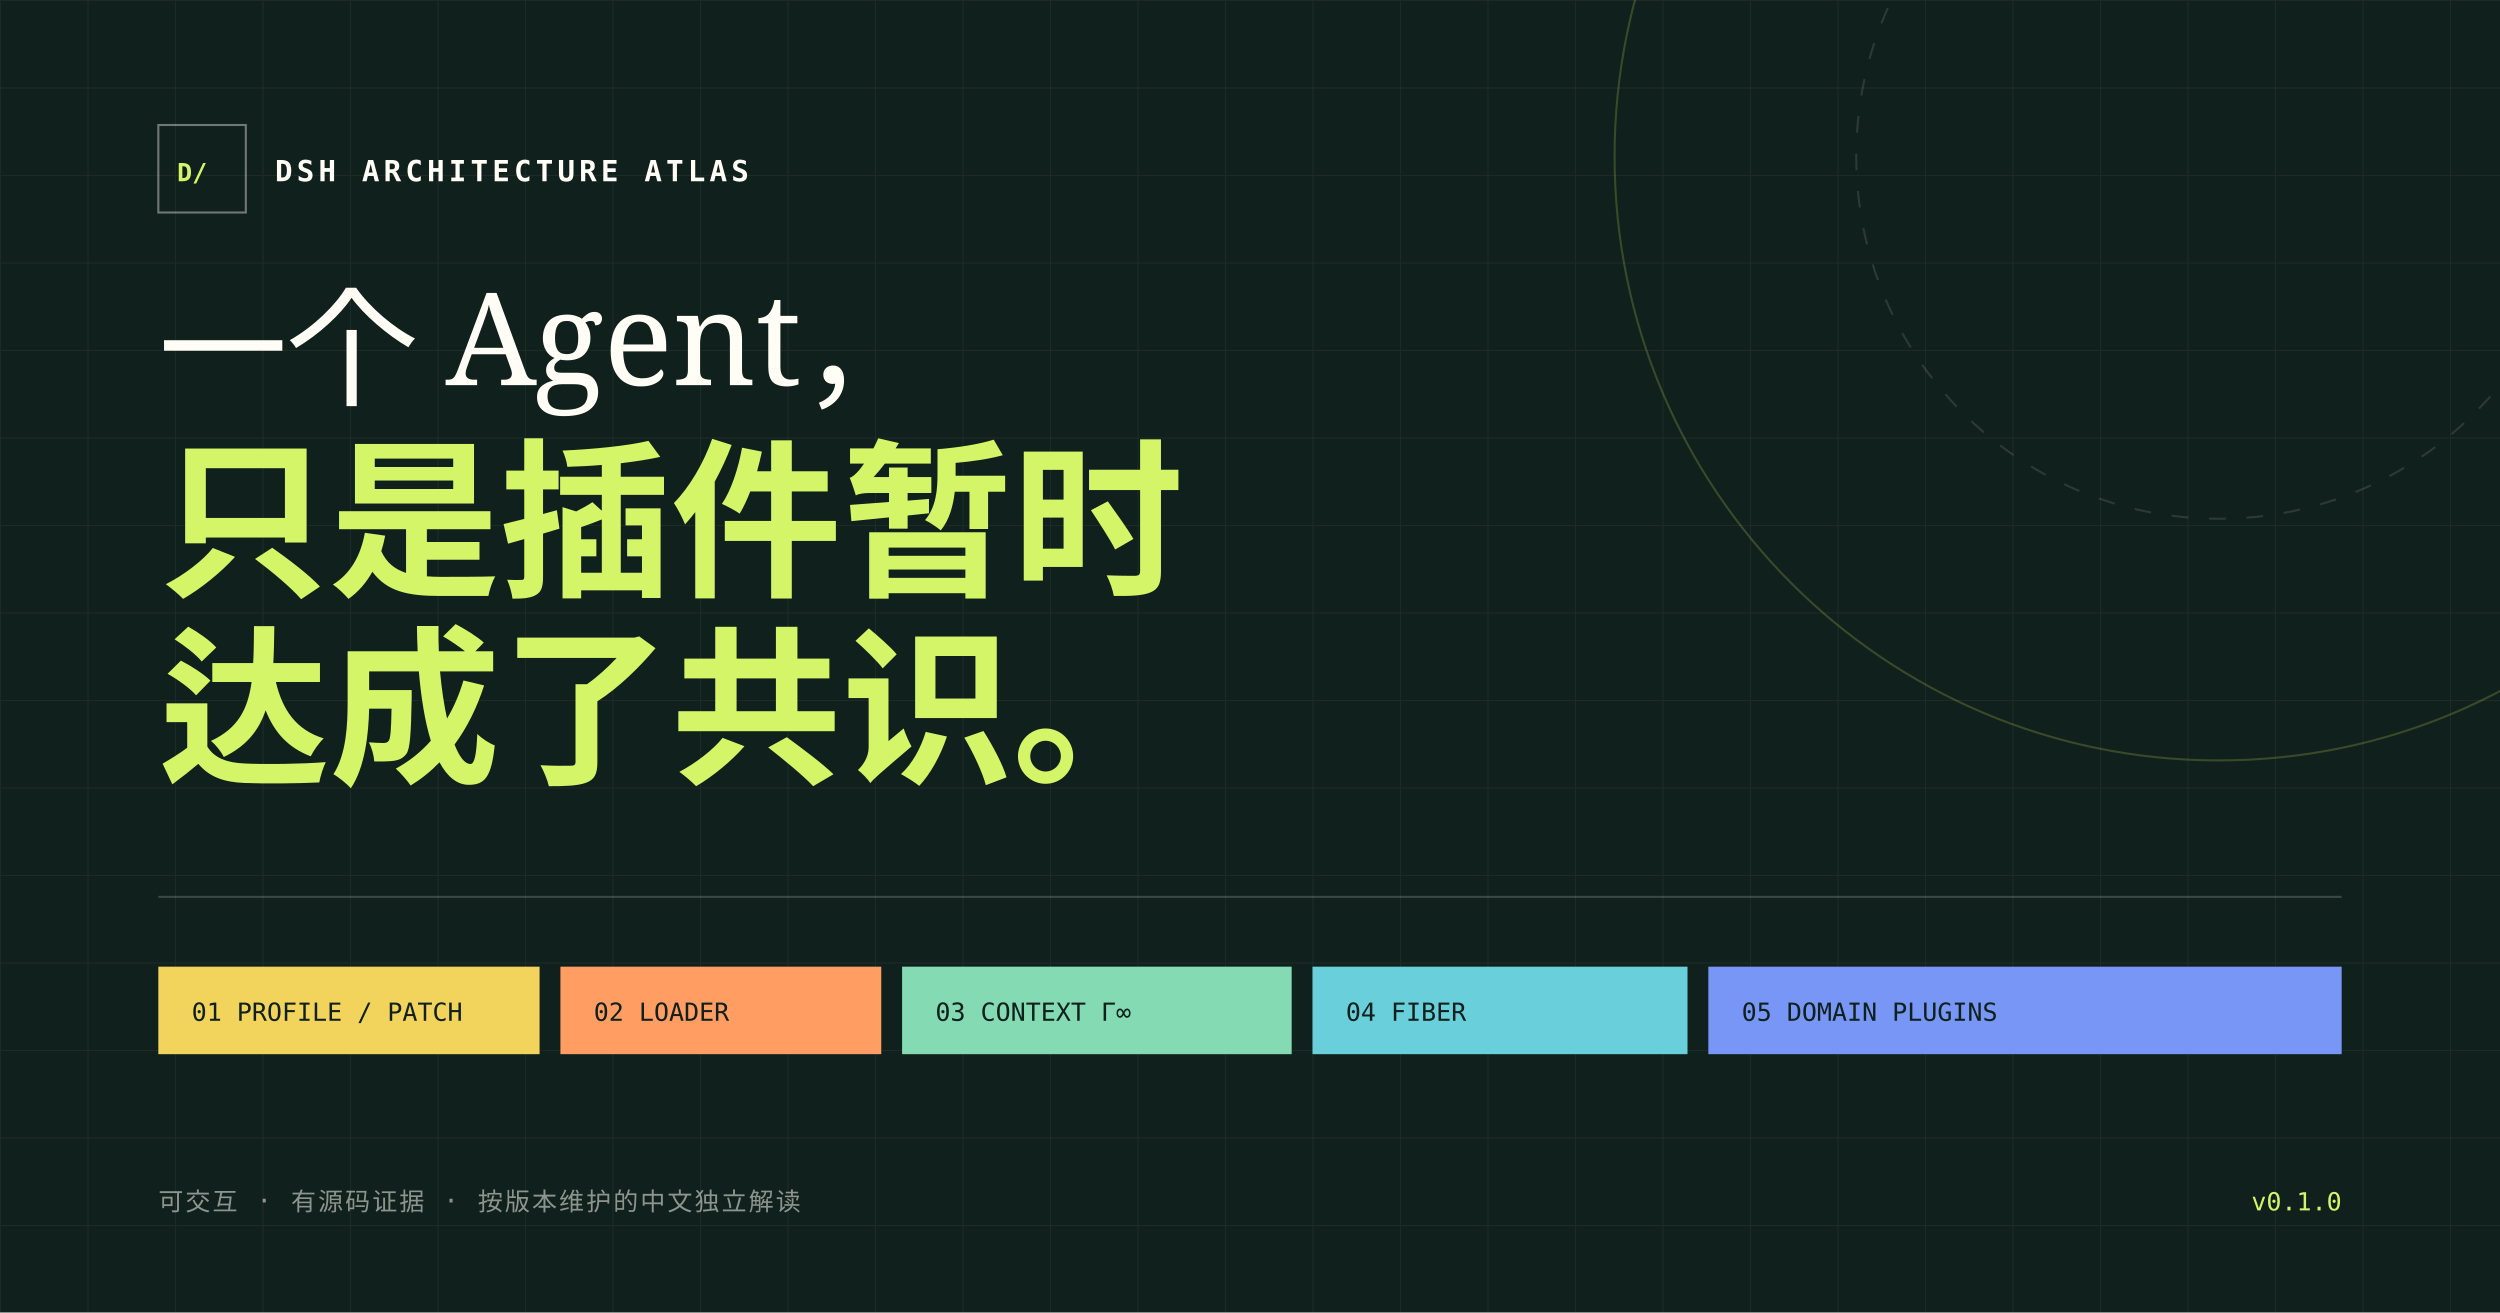
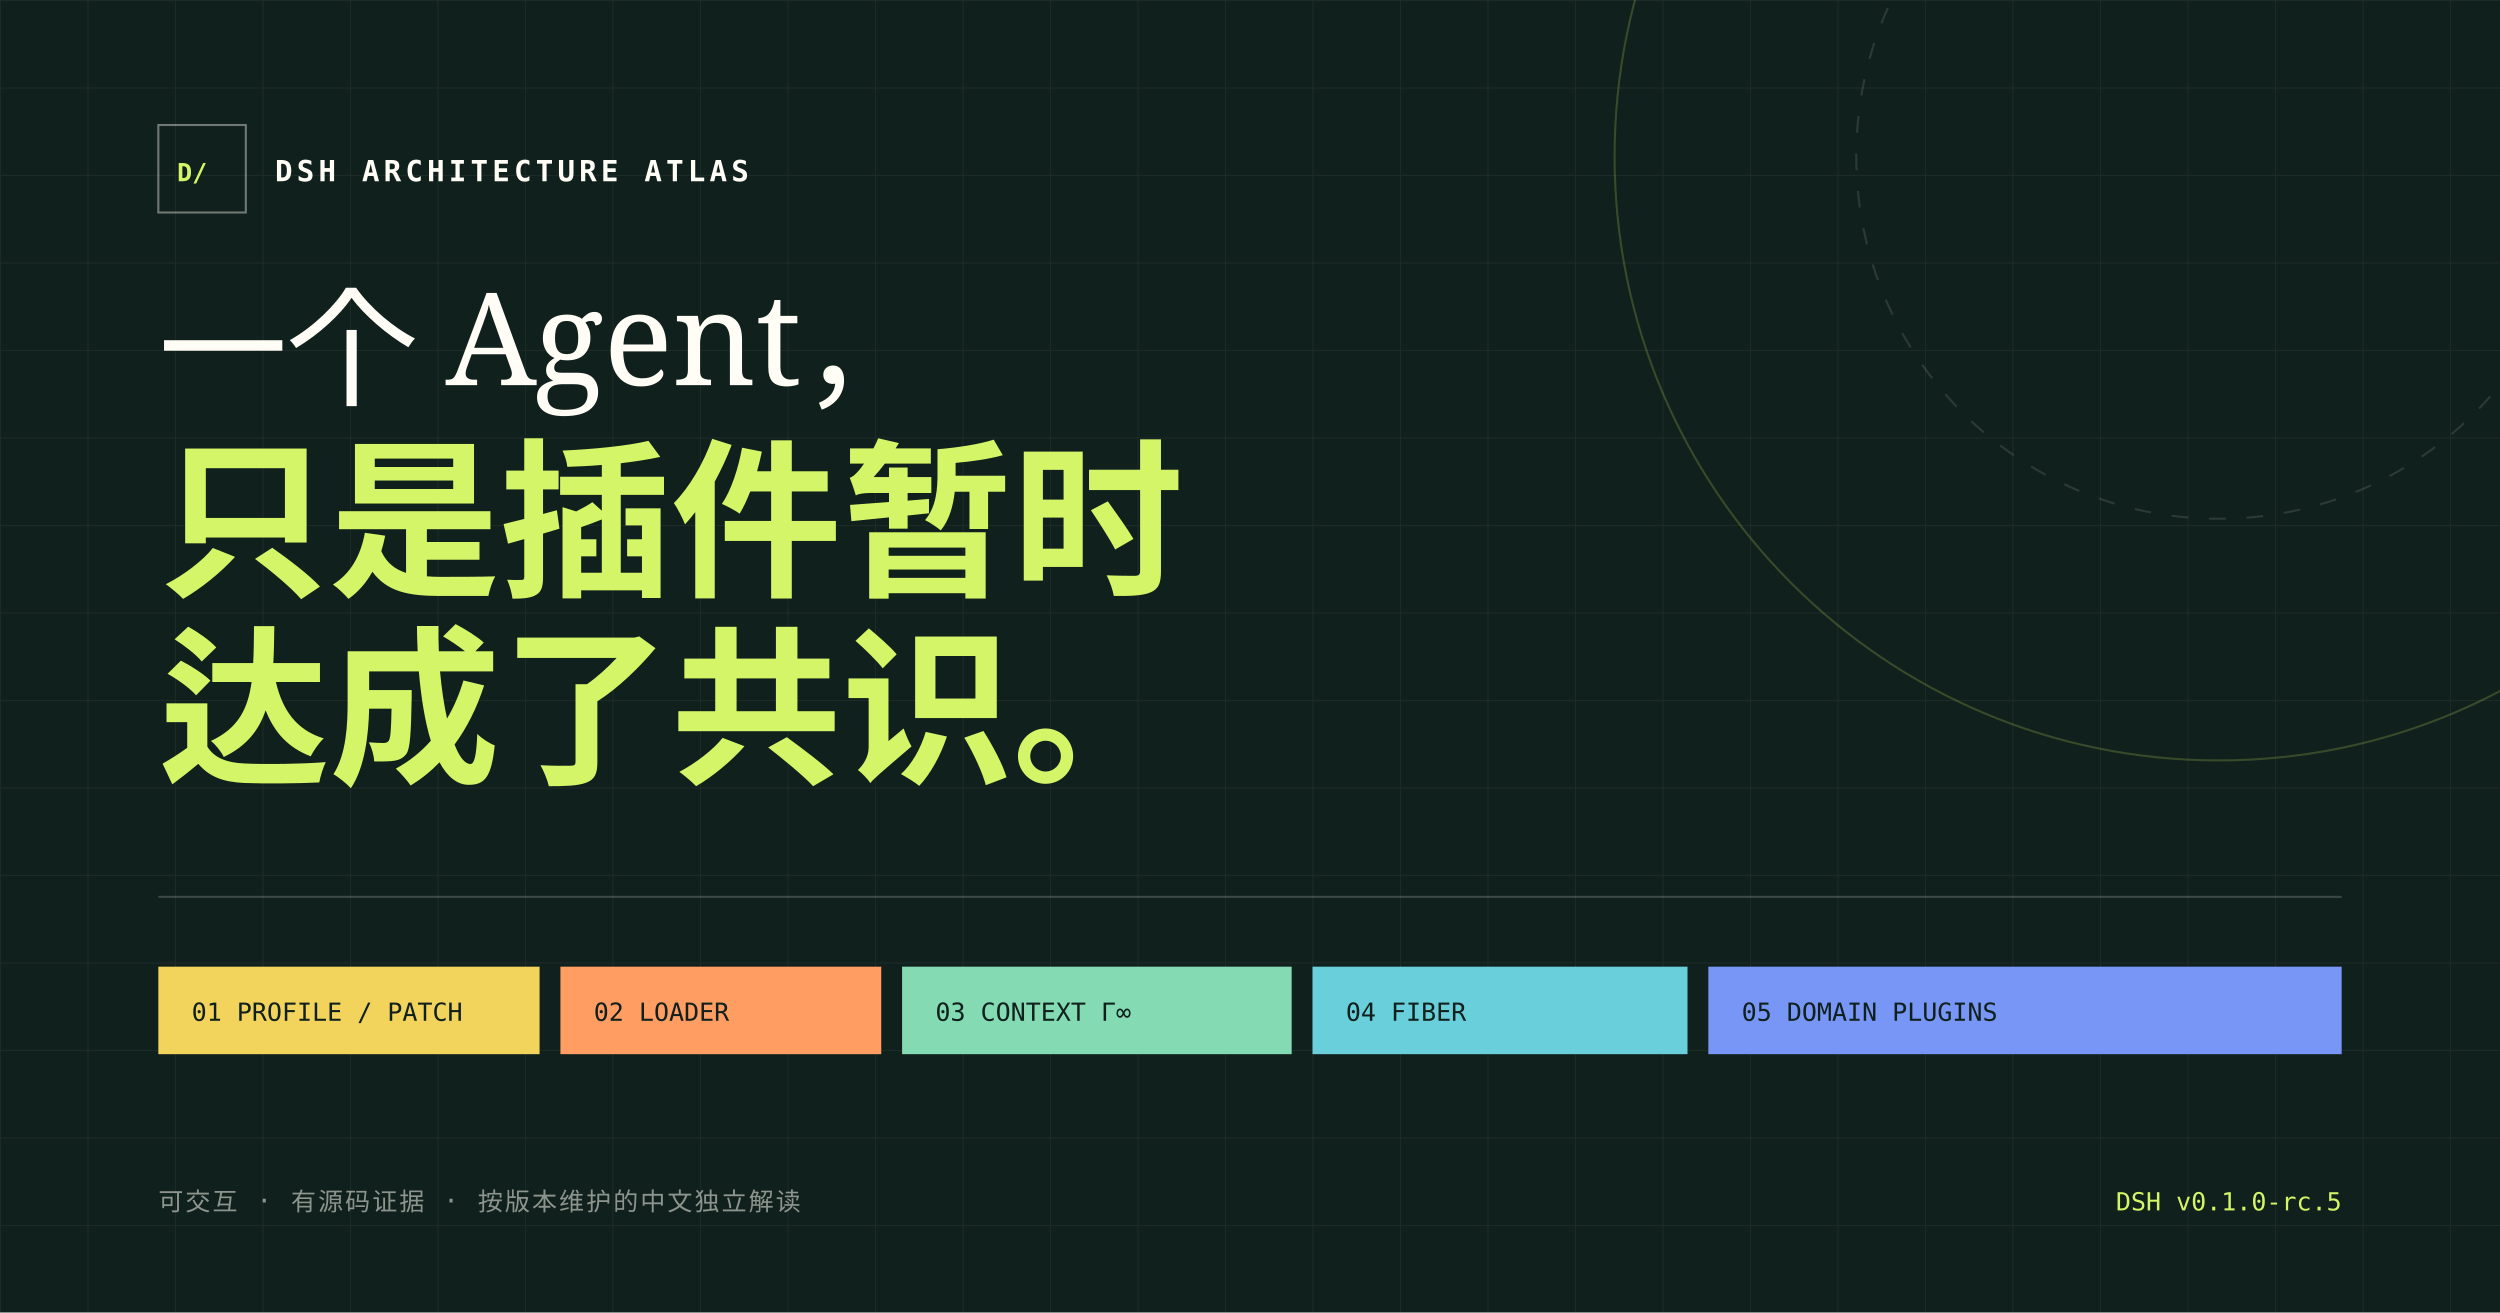
<svg xmlns="http://www.w3.org/2000/svg" width="1200" height="630" viewBox="0 0 1200 630">
  <defs>
    <pattern id="grid" width="42" height="42" patternUnits="userSpaceOnUse">
      <path d="M42 0H0V42" fill="none" stroke="#fffdf6" stroke-opacity=".055" />
    </pattern>
  </defs>
  <rect width="1200" height="630" fill="#10201c" />
  <rect width="1200" height="630" fill="url(#grid)" />
  <circle cx="1065" cy="75" r="290" fill="none" stroke="#d5f568" stroke-opacity=".2" />
  <circle cx="1065" cy="75" r="174" fill="none" stroke="#fffdf6" stroke-opacity=".12" stroke-dasharray="8 10" />
  <g transform="translate(76 60)">
    <rect width="42" height="42" fill="none" stroke="#fffdf6" stroke-opacity=".4" />
    <text x="9" y="27" fill="#d5f568" font-family="monospace" font-size="12" font-weight="700">D/</text>
    <text x="56" y="27" fill="#fffdf6" font-family="monospace" font-size="14" font-weight="700" letter-spacing="2">DSH ARCHITECTURE ATLAS</text>
  </g>
  <text x="76" y="190" fill="#fffdf6" font-family="STSong, Songti SC, serif" font-size="62">一个 Agent，</text>
  <text x="76" y="280" fill="#d5f568" font-family="STSong, Songti SC, serif" font-size="82" font-weight="600">只是插件暂时</text>
  <text x="76" y="370" fill="#d5f568" font-family="STSong, Songti SC, serif" font-size="82" font-weight="600">达成了共识。</text>
  <g transform="translate(76 430)">
    <rect width="1048" height="1" fill="#fffdf6" opacity=".18" />
    <g transform="translate(0 34)" font-family="monospace" font-size="12">
      <rect width="183" height="42" fill="#f2d35c" />
      <text x="16" y="26" fill="#10201c">01 PROFILE / PATCH</text>
      <rect x="193" width="154" height="42" fill="#ff9d63" />
      <text x="209" y="26" fill="#10201c">02 LOADER</text>
      <rect x="357" width="187" height="42" fill="#83dab3" />
      <text x="373" y="26" fill="#10201c">03 CONTEXT Γ∞</text>
      <rect x="554" width="180" height="42" fill="#69cfdb" />
      <text x="570" y="26" fill="#10201c">04 FIBER</text>
      <rect x="744" width="304" height="42" fill="#7796f5" />
      <text x="760" y="26" fill="#10201c">05 DOMAIN PLUGINS</text>
    </g>
  </g>
  <text x="76" y="581" fill="#fffdf6" fill-opacity=".52" font-family="monospace" font-size="12" letter-spacing="1">可交互 · 有源码证据 · 按版本维护的中文独立解读</text>
-   <text x="1124" y="581" fill="#d5f568" font-family="monospace" font-size="12" text-anchor="end">v0.1.0</text>
+   <text x="1124" y="581" fill="#d5f568" font-family="monospace" font-size="12" text-anchor="end">DSH v0.1.0-rc.5</text>
</svg>
